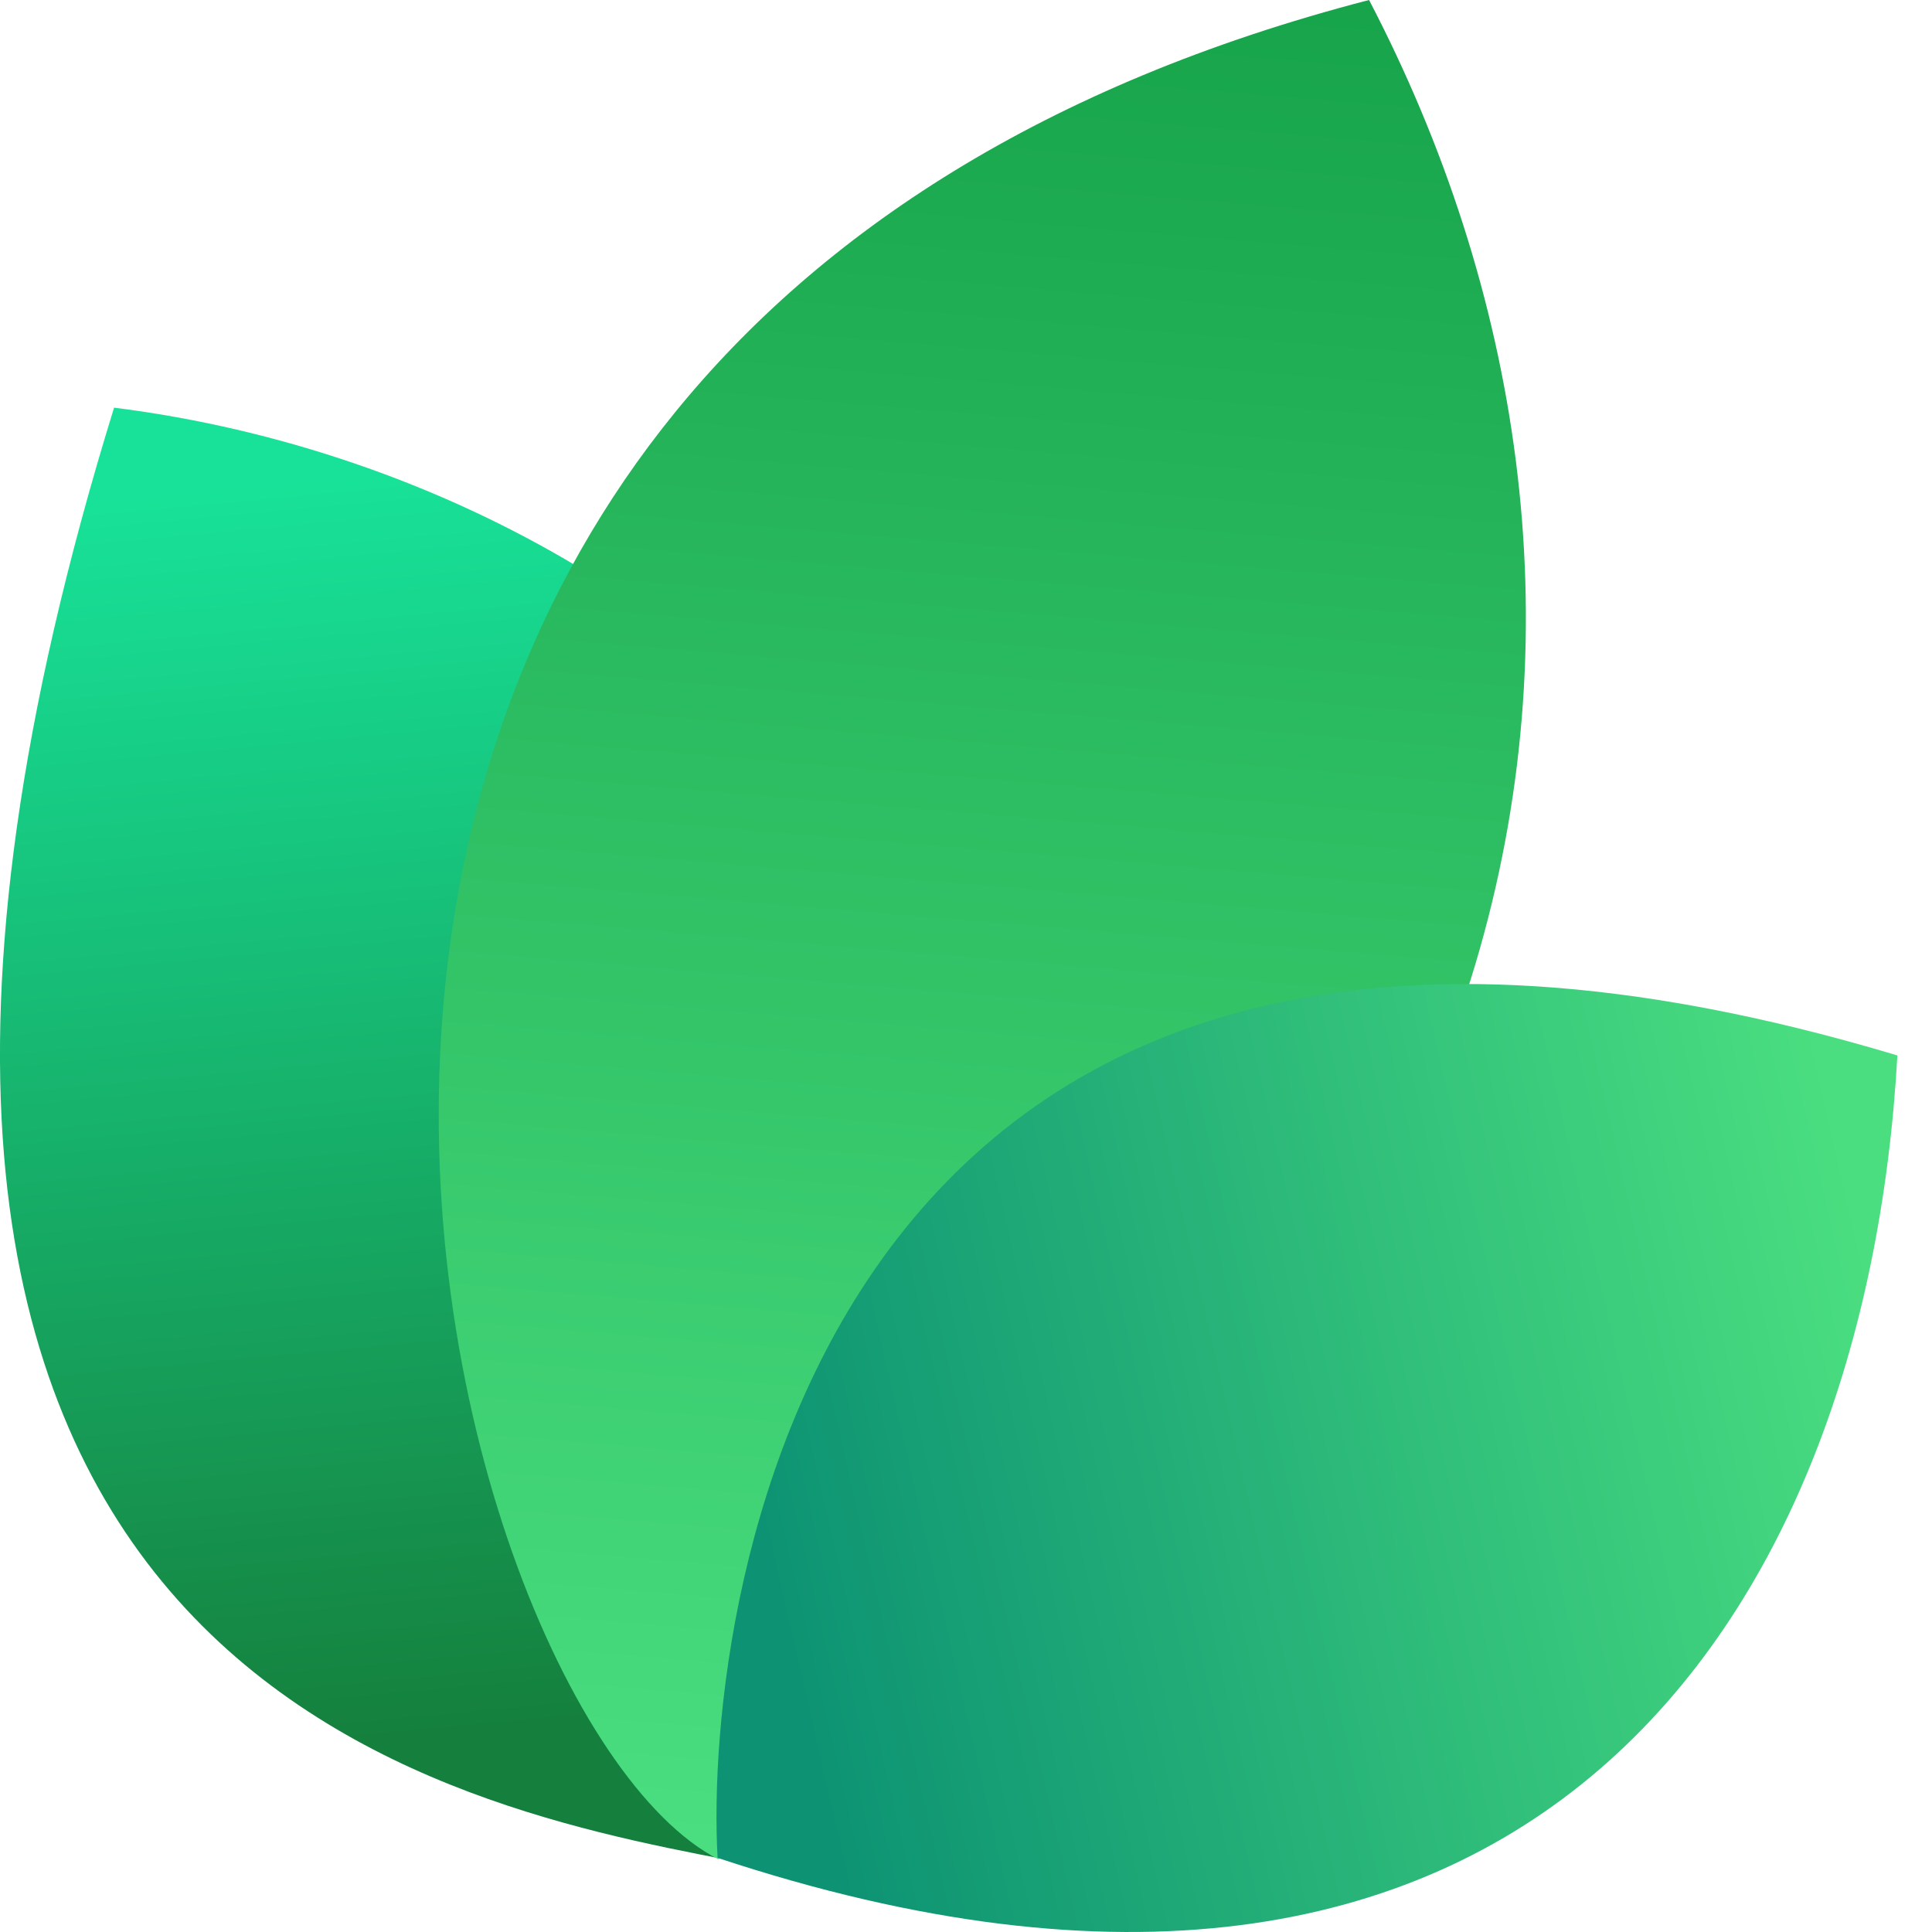
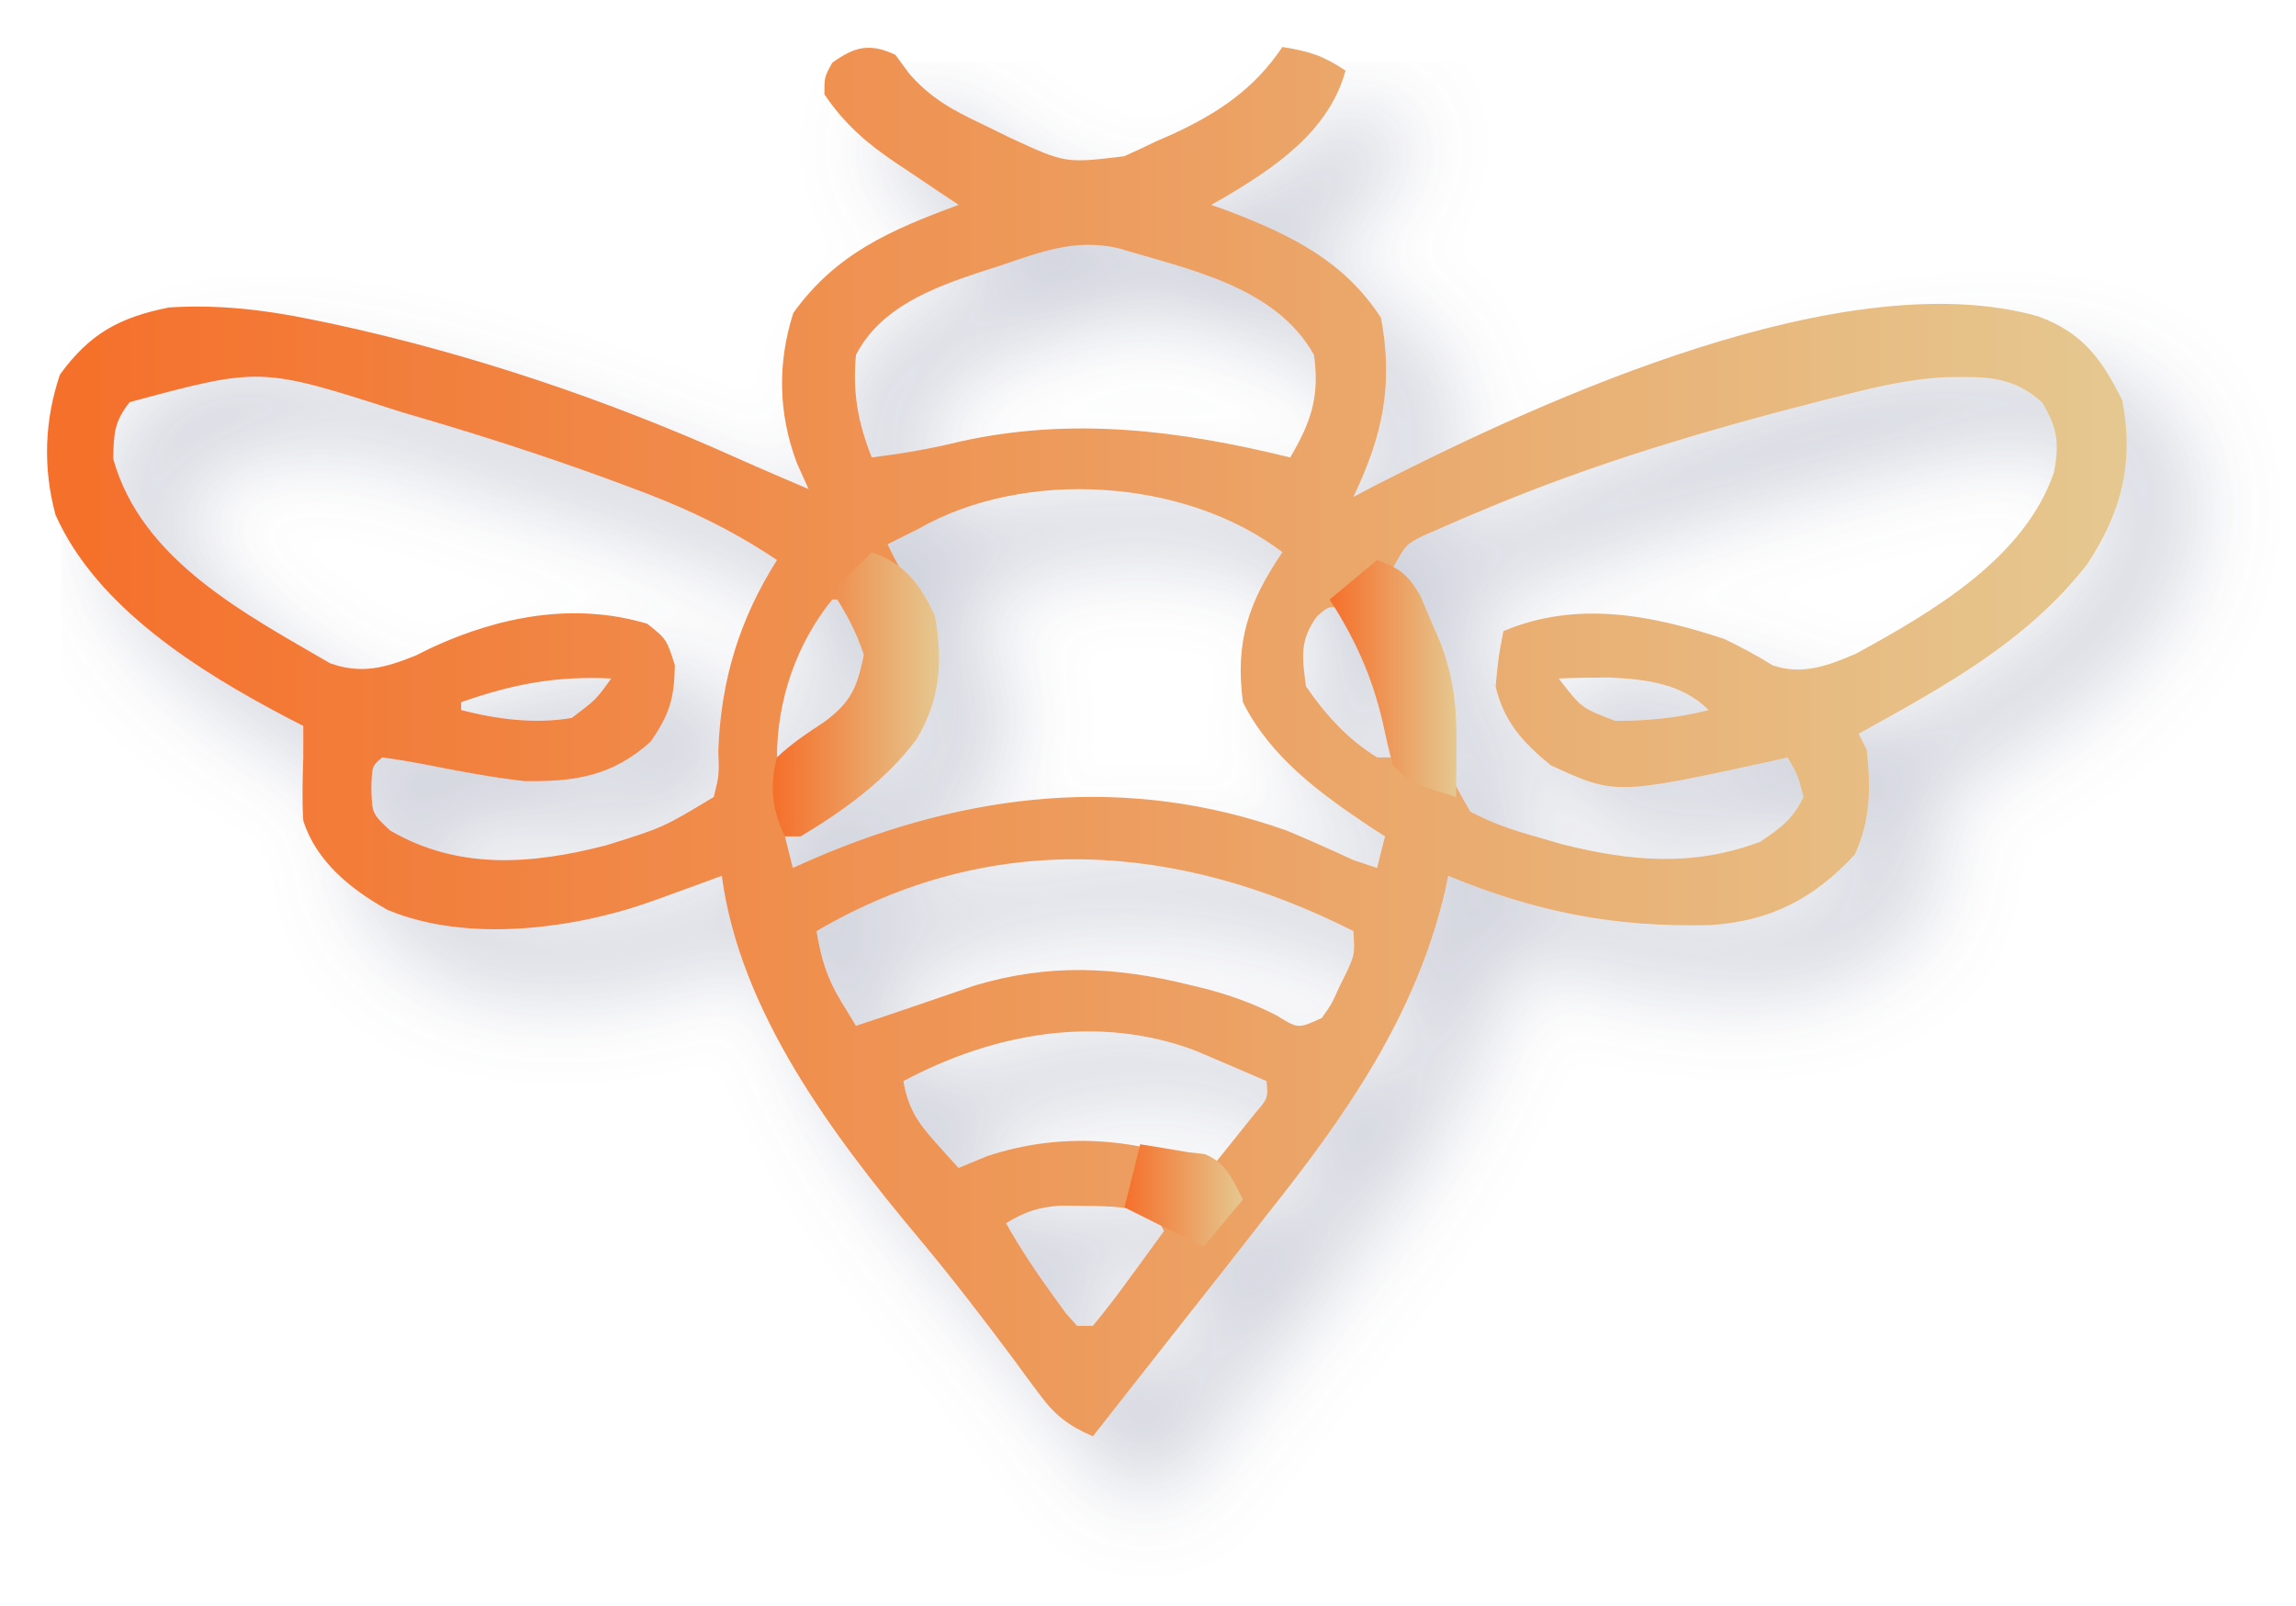
- <svg xmlns="http://www.w3.org/2000/svg" width="24" height="24" viewBox="0 0 24 24" fill="none">
-   <path d="M9.061 23.108C5.268 22.377 -3.391 20.627 1.417 5.064C9.634 6.099 16.973 14.064 9.061 23.108Z" fill="url(#paint0_linear_17557_2021)" />
-   <path d="M8.919 23.094C5.276 21.222 0.784 4.209 17.007 0C20.757 7.193 19.621 16.545 8.919 23.094Z" fill="url(#paint1_linear_17557_2021)" />
-   <path d="M8.914 23.079C8.735 19.882 10.159 9.085 23.57 13.111C23.181 20.123 18.984 26.418 8.914 23.079Z" fill="url(#paint2_linear_17557_2021)" />
+ <svg xmlns="http://www.w3.org/2000/svg" height="100%" stroke-miterlimit="10" style="fill-rule:nonzero;clip-rule:evenodd;stroke-linecap:round;stroke-linejoin:round;" version="1.1" viewBox="-0.585 3.427 26.536 18.561" width="100%" xml:space="preserve">
  <defs>
-     <linearGradient id="paint0_linear_17557_2021" x1="3.776" y1="5.916" x2="5.232" y2="21.559" gradientUnits="userSpaceOnUse">
-       <stop stop-color="#18E299" />
-       <stop offset="1" stop-color="#15803D" />
+     <filter color-interpolation-filters="sRGB" filterUnits="userSpaceOnUse" height="18.561" id="Filter" width="26.536" x="-0.585" y="3.427">
+       <feDropShadow dx="0.707" dy="0.707" flood-color="#737994" flood-opacity="0.35" in="SourceGraphic" result="Shadow" stdDeviation="0.5" />
+     </filter>
+     <linearGradient gradientTransform="matrix(24.0361 0 0 24.0361 -0.0417075 12)" gradientUnits="userSpaceOnUse" id="LinearGradient" x1="0" x2="1" y1="0" y2="0">
+       <stop offset="0" stop-color="#f56f2a" />
+       <stop offset="1" stop-color="#e5c890" />
    </linearGradient>
-     <linearGradient id="paint1_linear_17557_2021" x1="12.171" y1="-0.718" x2="10.19" y2="22.983" gradientUnits="userSpaceOnUse">
-       <stop stop-color="#16A34A" />
-       <stop offset="1" stop-color="#4ADE80" />
+     <linearGradient gradientTransform="matrix(1.92245 0 0 1.92245 8.34718 11.4525)" gradientUnits="userSpaceOnUse" id="LinearGradient_2" x1="0" x2="1" y1="0" y2="0">
+       <stop offset="0" stop-color="#f56f2a" />
+       <stop offset="1" stop-color="#e5c890" />
    </linearGradient>
-     <linearGradient id="paint2_linear_17557_2021" x1="23.133" y1="15.353" x2="9.338" y2="18.52" gradientUnits="userSpaceOnUse">
-       <stop stop-color="#4ADE80" />
-       <stop offset="1" stop-color="#0D9373" />
+     <linearGradient gradientTransform="matrix(1.46619 0 0 1.46619 14.7833 11.27)" gradientUnits="userSpaceOnUse" id="LinearGradient_3" x1="0" x2="1" y1="0" y2="0">
+       <stop offset="0" stop-color="#f56f2a" />
+       <stop offset="1" stop-color="#e5c890" />
+     </linearGradient>
+     <linearGradient gradientTransform="matrix(1.36882 0 0 1.36882 12.4106 17.2471)" gradientUnits="userSpaceOnUse" id="LinearGradient_4" x1="0" x2="1" y1="0" y2="0">
+       <stop offset="0" stop-color="#f56f2a" />
+       <stop offset="1" stop-color="#e5c890" />
    </linearGradient>
  </defs>
+   <g id="Layer">
+     <g filter="url(#Filter)">
+       <path d="M9.764 4.061C9.841 4.166 9.841 4.166 9.919 4.273C10.163 4.556 10.42 4.698 10.751 4.854C10.859 4.907 10.967 4.96 11.078 5.014C11.728 5.316 11.728 5.316 12.408 5.233C12.534 5.177 12.658 5.119 12.781 5.059C12.875 5.018 12.875 5.018 12.97 4.976C13.491 4.736 13.912 4.455 14.236 3.97C14.544 4.02 14.7 4.066 14.966 4.243C14.774 4.946 14.149 5.365 13.552 5.717C13.506 5.743 13.461 5.768 13.414 5.795C13.485 5.82 13.556 5.846 13.628 5.872C14.34 6.146 14.951 6.445 15.376 7.101C15.521 7.878 15.395 8.462 15.057 9.171C15.149 9.122 15.242 9.074 15.337 9.024C17.307 8.021 20.75 6.456 22.973 7.084C23.483 7.273 23.7 7.568 23.943 8.053C24.081 8.773 23.938 9.345 23.535 9.953C22.834 10.85 21.875 11.366 20.897 11.909C20.927 11.969 20.958 12.029 20.989 12.091C21.037 12.533 21.037 12.898 20.852 13.306C20.375 13.819 19.875 14.077 19.178 14.121C18.074 14.147 17.182 13.974 16.152 13.551C16.141 13.607 16.13 13.662 16.118 13.72C15.776 15.174 14.969 16.324 14.053 17.475C13.967 17.585 13.881 17.696 13.795 17.806C13.591 18.068 13.384 18.33 13.178 18.59C12.946 18.884 12.716 19.178 12.485 19.471C12.4 19.58 12.315 19.688 12.23 19.796C12.139 19.912 12.139 19.912 12.046 20.03C11.764 19.908 11.609 19.789 11.427 19.542C11.381 19.48 11.335 19.418 11.287 19.355C11.238 19.288 11.189 19.221 11.139 19.152C10.781 18.672 10.418 18.199 10.034 17.74C9.042 16.553 7.967 15.126 7.757 13.551C7.67 13.583 7.583 13.615 7.493 13.648C7.378 13.69 7.262 13.732 7.146 13.774C7.089 13.795 7.032 13.816 6.973 13.837C6.064 14.166 4.815 14.331 3.895 13.945C3.473 13.71 3.069 13.386 2.92 12.912C2.905 12.668 2.912 12.427 2.92 12.182C2.92 12.062 2.92 11.942 2.92 11.818C2.857 11.785 2.794 11.753 2.729 11.72C1.729 11.194 0.536 10.456 0.057 9.379C-0.091 8.837-0.071 8.285 0.108 7.757C0.451 7.283 0.798 7.095 1.369 6.981C1.929 6.946 2.458 7.005 3.006 7.118C3.083 7.134 3.16 7.149 3.24 7.166C4.861 7.516 6.433 8.047 7.945 8.727C8.215 8.848 8.488 8.964 8.76 9.08C8.715 8.98 8.67 8.88 8.624 8.778C8.41 8.206 8.398 7.624 8.584 7.044C9.08 6.355 9.711 6.085 10.494 5.795C10.372 5.714 10.372 5.714 10.248 5.631C10.14 5.558 10.032 5.485 9.924 5.413C9.87 5.377 9.817 5.342 9.762 5.305C9.428 5.079 9.172 4.856 8.943 4.517C8.943 4.317 8.943 4.317 9.034 4.152C9.295 3.963 9.471 3.923 9.764 4.061ZM10.962 6.502C10.89 6.525 10.818 6.548 10.743 6.572C10.192 6.755 9.589 6.982 9.308 7.529C9.267 7.969 9.33 8.305 9.49 8.715C9.836 8.671 10.168 8.616 10.506 8.532C11.805 8.243 13.046 8.4 14.327 8.715C14.569 8.302 14.669 8.007 14.601 7.529C14.156 6.735 13.154 6.542 12.334 6.295C11.828 6.182 11.433 6.344 10.962 6.502ZM0.913 8.076C0.733 8.305 0.73 8.438 0.724 8.732C1.051 9.903 2.247 10.521 3.23 11.094C3.593 11.224 3.869 11.146 4.219 11.005C4.282 10.974 4.344 10.943 4.409 10.911C5.194 10.55 6.053 10.386 6.895 10.637C7.118 10.814 7.118 10.814 7.215 11.116C7.208 11.503 7.154 11.682 6.935 12C6.492 12.4 6.054 12.466 5.475 12.456C5.106 12.414 4.745 12.346 4.38 12.274C4.199 12.239 4.016 12.207 3.833 12.182C3.714 12.283 3.714 12.283 3.707 12.53C3.714 12.83 3.714 12.83 3.924 13.027C4.711 13.486 5.557 13.421 6.418 13.199C7.079 12.993 7.079 12.993 7.665 12.639C7.727 12.385 7.727 12.385 7.717 12.097C7.748 11.287 7.961 10.586 8.395 9.901C7.84 9.528 7.289 9.275 6.662 9.046C6.567 9.011 6.472 8.976 6.375 8.94C5.692 8.692 5.003 8.469 4.306 8.264C4.175 8.226 4.175 8.226 4.041 8.186C2.428 7.667 2.428 7.667 0.913 8.076ZM20.743 7.99C20.62 8.021 20.62 8.021 20.495 8.052C19.144 8.396 17.82 8.787 16.534 9.331C16.453 9.365 16.371 9.4 16.287 9.435C16.211 9.468 16.136 9.501 16.059 9.535C15.96 9.578 15.96 9.578 15.859 9.622C15.666 9.72 15.666 9.72 15.513 9.992C15.552 10.067 15.59 10.142 15.63 10.219C15.68 10.317 15.73 10.416 15.781 10.517C15.831 10.614 15.881 10.712 15.932 10.812C16.089 11.148 16.153 11.361 16.149 11.732C16.129 12.32 16.129 12.32 16.407 12.808C16.654 12.939 16.887 13.02 17.156 13.095C17.258 13.125 17.36 13.154 17.465 13.185C18.262 13.385 18.979 13.449 19.757 13.158C19.992 12.999 20.137 12.897 20.259 12.639C20.194 12.389 20.194 12.389 20.076 12.182C20.024 12.195 19.972 12.207 19.918 12.219C18.089 12.618 18.089 12.618 17.338 12.274C17.015 12.008 16.797 11.772 16.7 11.361C16.734 11.013 16.734 11.013 16.791 10.722C17.637 10.366 18.5 10.533 19.346 10.814C19.538 10.907 19.721 11.004 19.901 11.117C20.24 11.236 20.546 11.121 20.864 10.984C21.738 10.505 22.811 9.887 23.153 8.888C23.218 8.551 23.194 8.376 23.019 8.082C22.666 7.758 22.331 7.782 21.876 7.788C21.486 7.811 21.121 7.894 20.743 7.99ZM10.038 9.536C9.917 9.597 9.795 9.658 9.673 9.719C9.771 9.922 9.864 10.094 10.004 10.272C10.202 10.696 10.203 11.085 10.129 11.544C9.837 12.311 9.165 12.693 8.487 13.095C8.517 13.216 8.547 13.336 8.578 13.46C8.66 13.424 8.742 13.387 8.826 13.35C10.593 12.59 12.444 12.371 14.289 13.029C14.548 13.137 14.802 13.251 15.057 13.369C15.193 13.414 15.193 13.414 15.331 13.46C15.361 13.34 15.391 13.219 15.422 13.095C15.364 13.057 15.305 13.02 15.245 12.981C14.67 12.597 14.096 12.177 13.78 11.544C13.687 10.845 13.846 10.386 14.236 9.81C13.118 8.957 11.263 8.837 10.038 9.536ZM9.034 10.357C8.619 10.87 8.395 11.521 8.395 12.182C8.865 12.058 9.137 11.755 9.399 11.361C9.488 11.138 9.51 11.046 9.42 10.821C9.385 10.766 9.35 10.711 9.314 10.654C9.252 10.556 9.189 10.458 9.125 10.357C9.095 10.357 9.065 10.357 9.034 10.357ZM14.641 10.546C14.433 10.825 14.464 11.022 14.509 11.361C14.74 11.694 14.986 11.968 15.331 12.182C15.391 12.182 15.451 12.182 15.513 12.182C15.431 11.518 15.307 10.975 14.874 10.449C14.767 10.44 14.767 10.44 14.641 10.546ZM4.745 11.544C4.745 11.574 4.745 11.604 4.745 11.635C5.162 11.742 5.597 11.799 6.023 11.726C6.303 11.515 6.303 11.515 6.479 11.27C5.844 11.239 5.344 11.334 4.745 11.544ZM17.43 11.27C17.693 11.611 17.693 11.611 18.083 11.76C18.451 11.761 18.806 11.727 19.163 11.635C18.858 11.329 18.44 11.279 18.02 11.259C17.823 11.259 17.627 11.262 17.43 11.27ZM8.852 14.19C8.902 14.496 8.97 14.73 9.131 14.994C9.19 15.09 9.248 15.186 9.308 15.285C9.582 15.194 9.856 15.102 10.129 15.008C10.265 14.962 10.265 14.962 10.403 14.914C10.493 14.883 10.584 14.852 10.677 14.82C11.532 14.563 12.307 14.6 13.164 14.812C13.225 14.827 13.286 14.842 13.35 14.857C13.645 14.935 13.9 15.027 14.172 15.166C14.418 15.32 14.418 15.32 14.692 15.194C14.805 15.034 14.805 15.034 14.892 14.84C14.939 14.745 14.939 14.745 14.987 14.647C15.073 14.454 15.073 14.454 15.057 14.19C13.022 13.161 10.866 13.009 8.852 14.19ZM9.856 15.924C9.91 16.233 10.017 16.399 10.226 16.631C10.276 16.687 10.326 16.743 10.378 16.801C10.416 16.843 10.455 16.885 10.494 16.928C10.604 16.883 10.713 16.837 10.825 16.791C11.694 16.503 12.579 16.582 13.414 16.928C13.521 16.795 13.628 16.662 13.734 16.529C13.793 16.454 13.852 16.38 13.914 16.304C14.071 16.122 14.071 16.122 14.053 15.924C13.88 15.849 13.707 15.775 13.534 15.701C13.438 15.66 13.341 15.619 13.242 15.576C12.116 15.146 10.9 15.366 9.856 15.924ZM11.042 17.567C11.209 17.863 11.395 18.141 11.595 18.416C11.641 18.48 11.688 18.544 11.735 18.609C11.777 18.657 11.82 18.704 11.863 18.753C11.923 18.753 11.984 18.753 12.046 18.753C12.194 18.573 12.332 18.394 12.468 18.205C12.506 18.153 12.544 18.101 12.584 18.047C12.679 17.918 12.773 17.788 12.867 17.658C12.837 17.598 12.807 17.537 12.776 17.475C12.484 17.378 12.266 17.369 11.96 17.367C11.865 17.366 11.77 17.364 11.672 17.363C11.411 17.384 11.263 17.432 11.042 17.567Z" fill="url(#LinearGradient)" fill-rule="nonzero" opacity="1" stroke="none" />
+       <path d="M9.49 9.81C9.882 9.95 10.04 10.172 10.22 10.54C10.316 11.064 10.285 11.51 10.009 11.972C9.653 12.446 9.175 12.792 8.669 13.095C8.609 13.095 8.549 13.095 8.487 13.095C8.336 12.795 8.31 12.503 8.395 12.182C8.565 12.019 8.747 11.901 8.943 11.771C9.252 11.541 9.321 11.374 9.399 10.996C9.312 10.729 9.187 10.501 9.034 10.266C9.185 10.116 9.335 9.965 9.49 9.81Z" fill="url(#LinearGradient_2)" fill-rule="nonzero" opacity="1" stroke="none" />
+       <path d="M15.331 9.901C15.593 9.996 15.684 10.064 15.828 10.308C15.865 10.396 15.903 10.484 15.941 10.574C15.979 10.661 16.017 10.749 16.056 10.839C16.221 11.267 16.254 11.606 16.249 12.068C16.248 12.175 16.247 12.282 16.247 12.392C16.245 12.473 16.244 12.555 16.243 12.639C15.719 12.479 15.719 12.479 15.513 12.274C15.468 12.106 15.429 11.936 15.393 11.766C15.27 11.238 15.075 10.813 14.783 10.357C14.964 10.207 15.145 10.056 15.331 9.901Z" fill="url(#LinearGradient_3)" fill-rule="nonzero" opacity="1" stroke="none" />
+       <path d="M12.593 16.654C12.776 16.683 12.958 16.714 13.141 16.745C13.239 16.756 13.239 16.756 13.34 16.768C13.591 16.872 13.659 17.059 13.78 17.293C13.629 17.474 13.478 17.654 13.323 17.84C13.022 17.69 12.721 17.539 12.411 17.384C12.471 17.143 12.531 16.902 12.593 16.654Z" fill="url(#LinearGradient_4)" fill-rule="nonzero" opacity="1" stroke="none" />
+     </g>
+   </g>
</svg>
